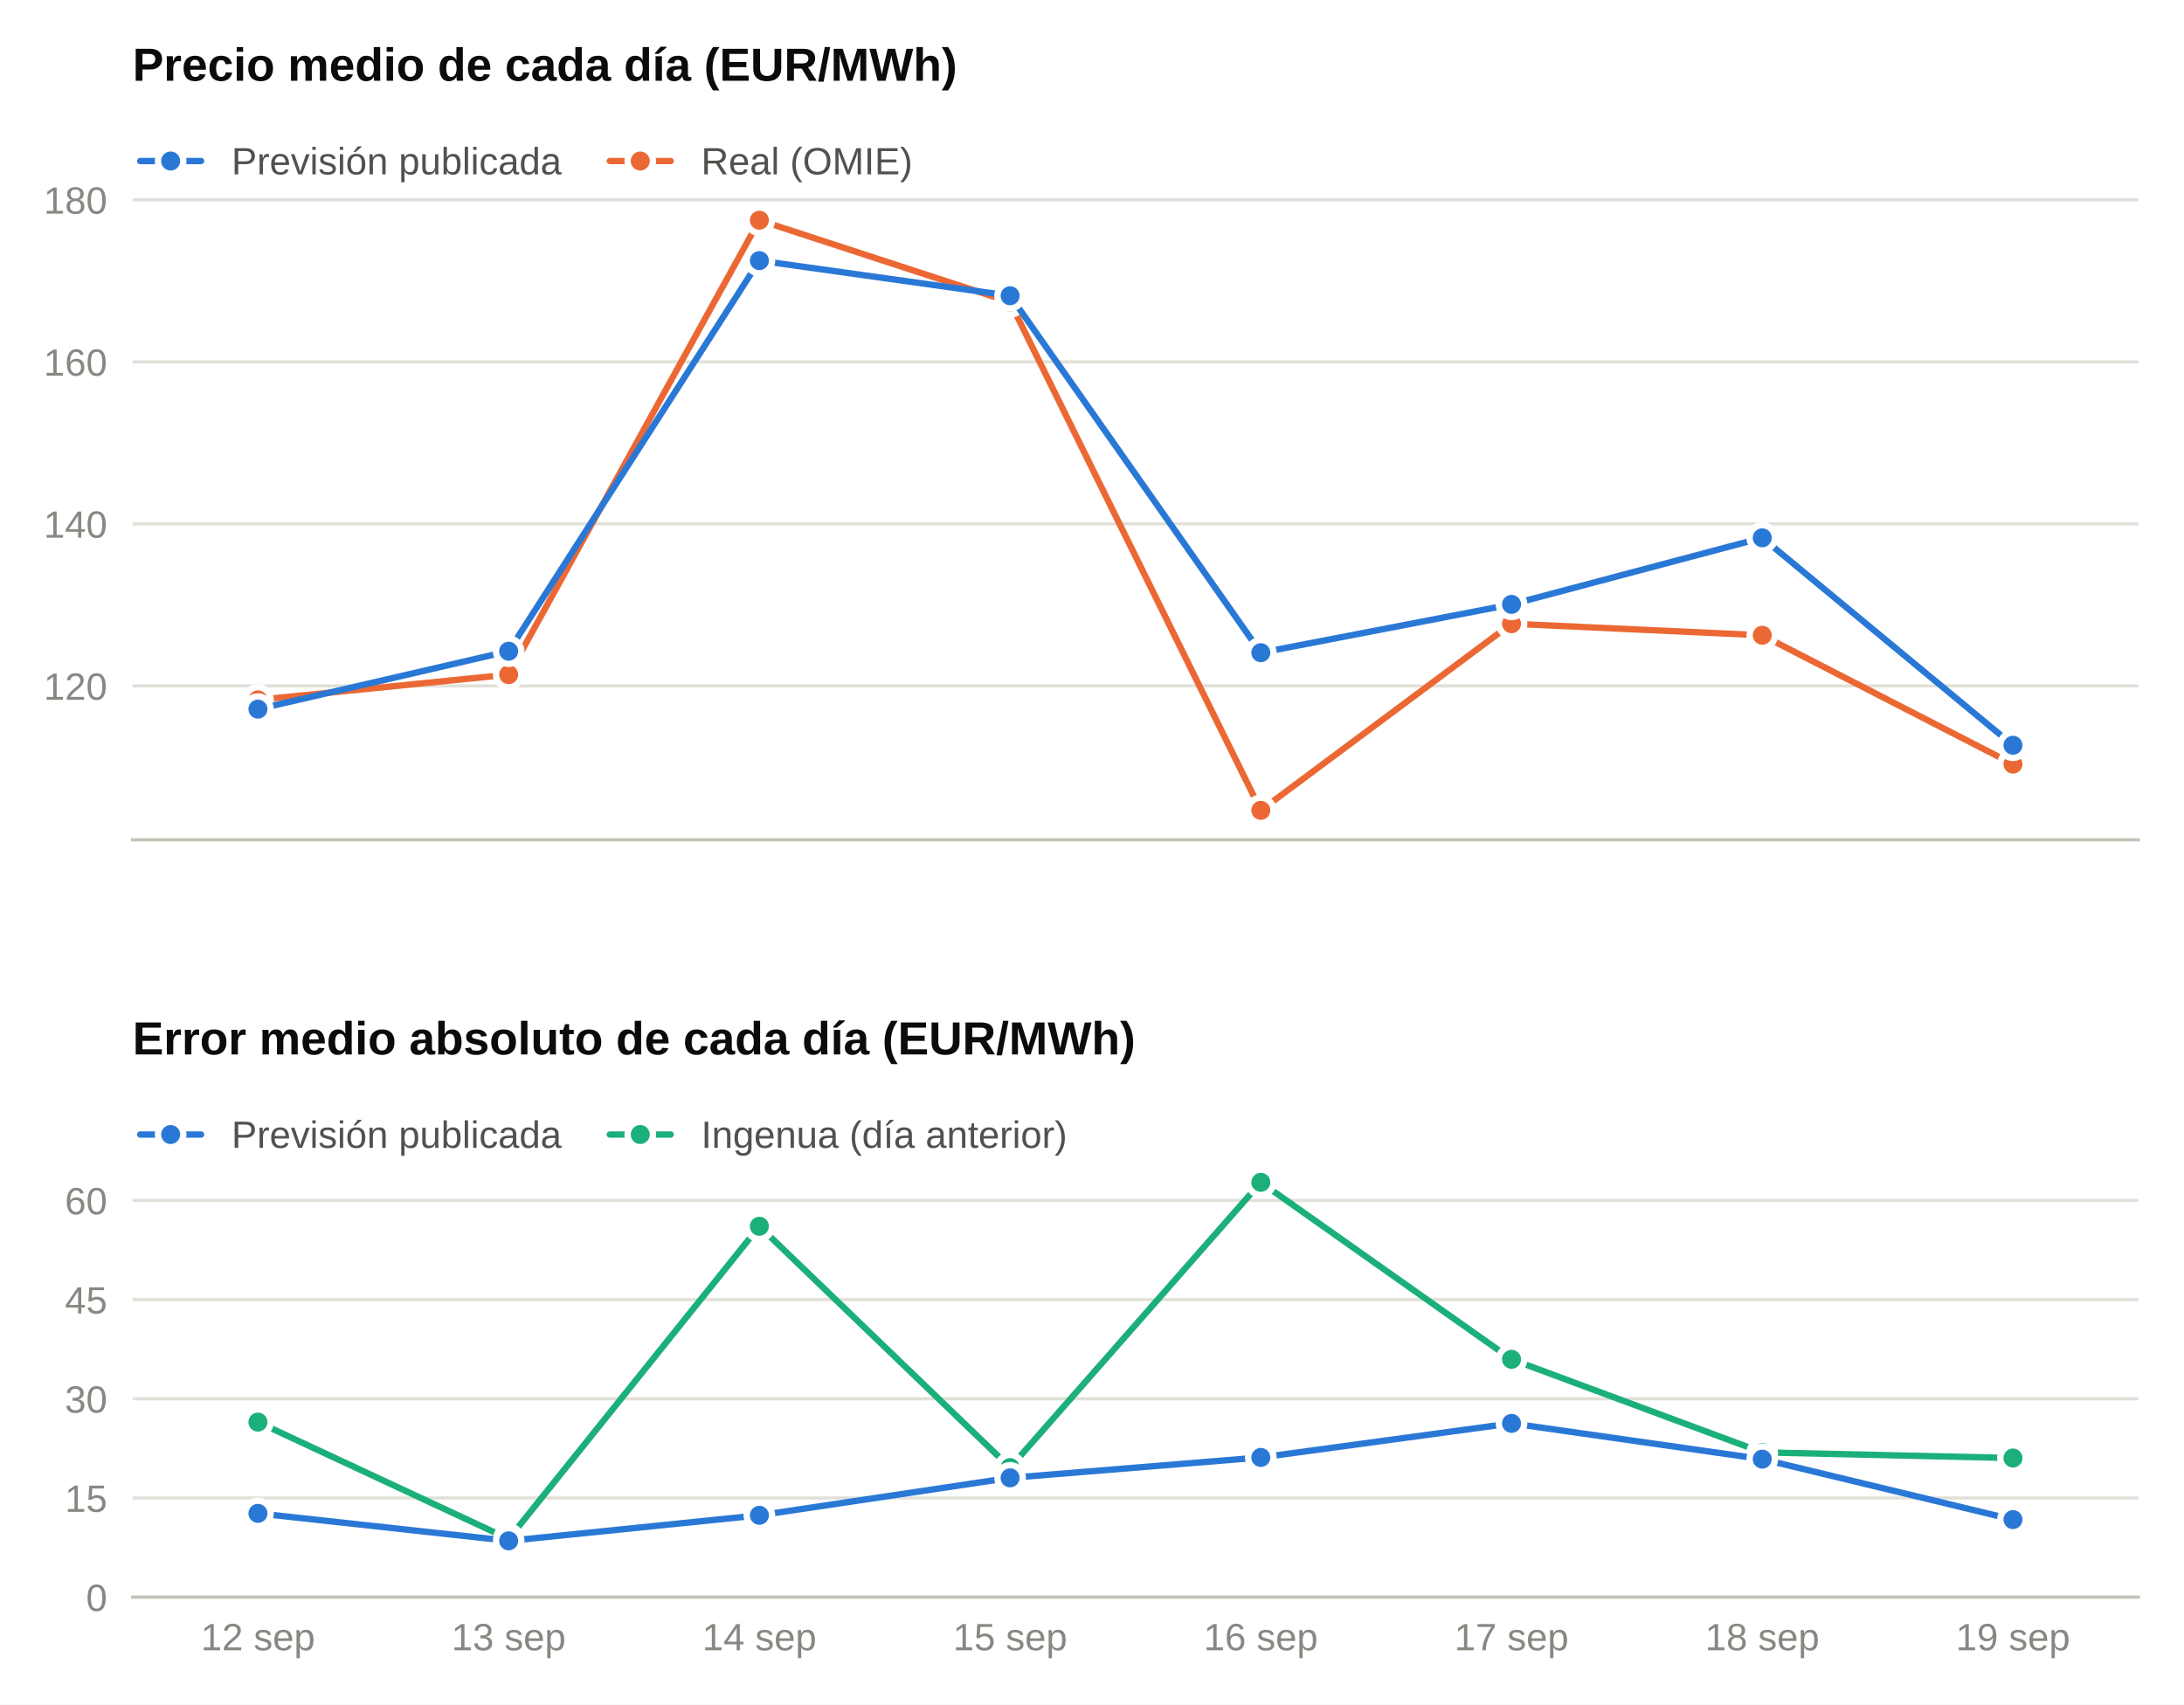
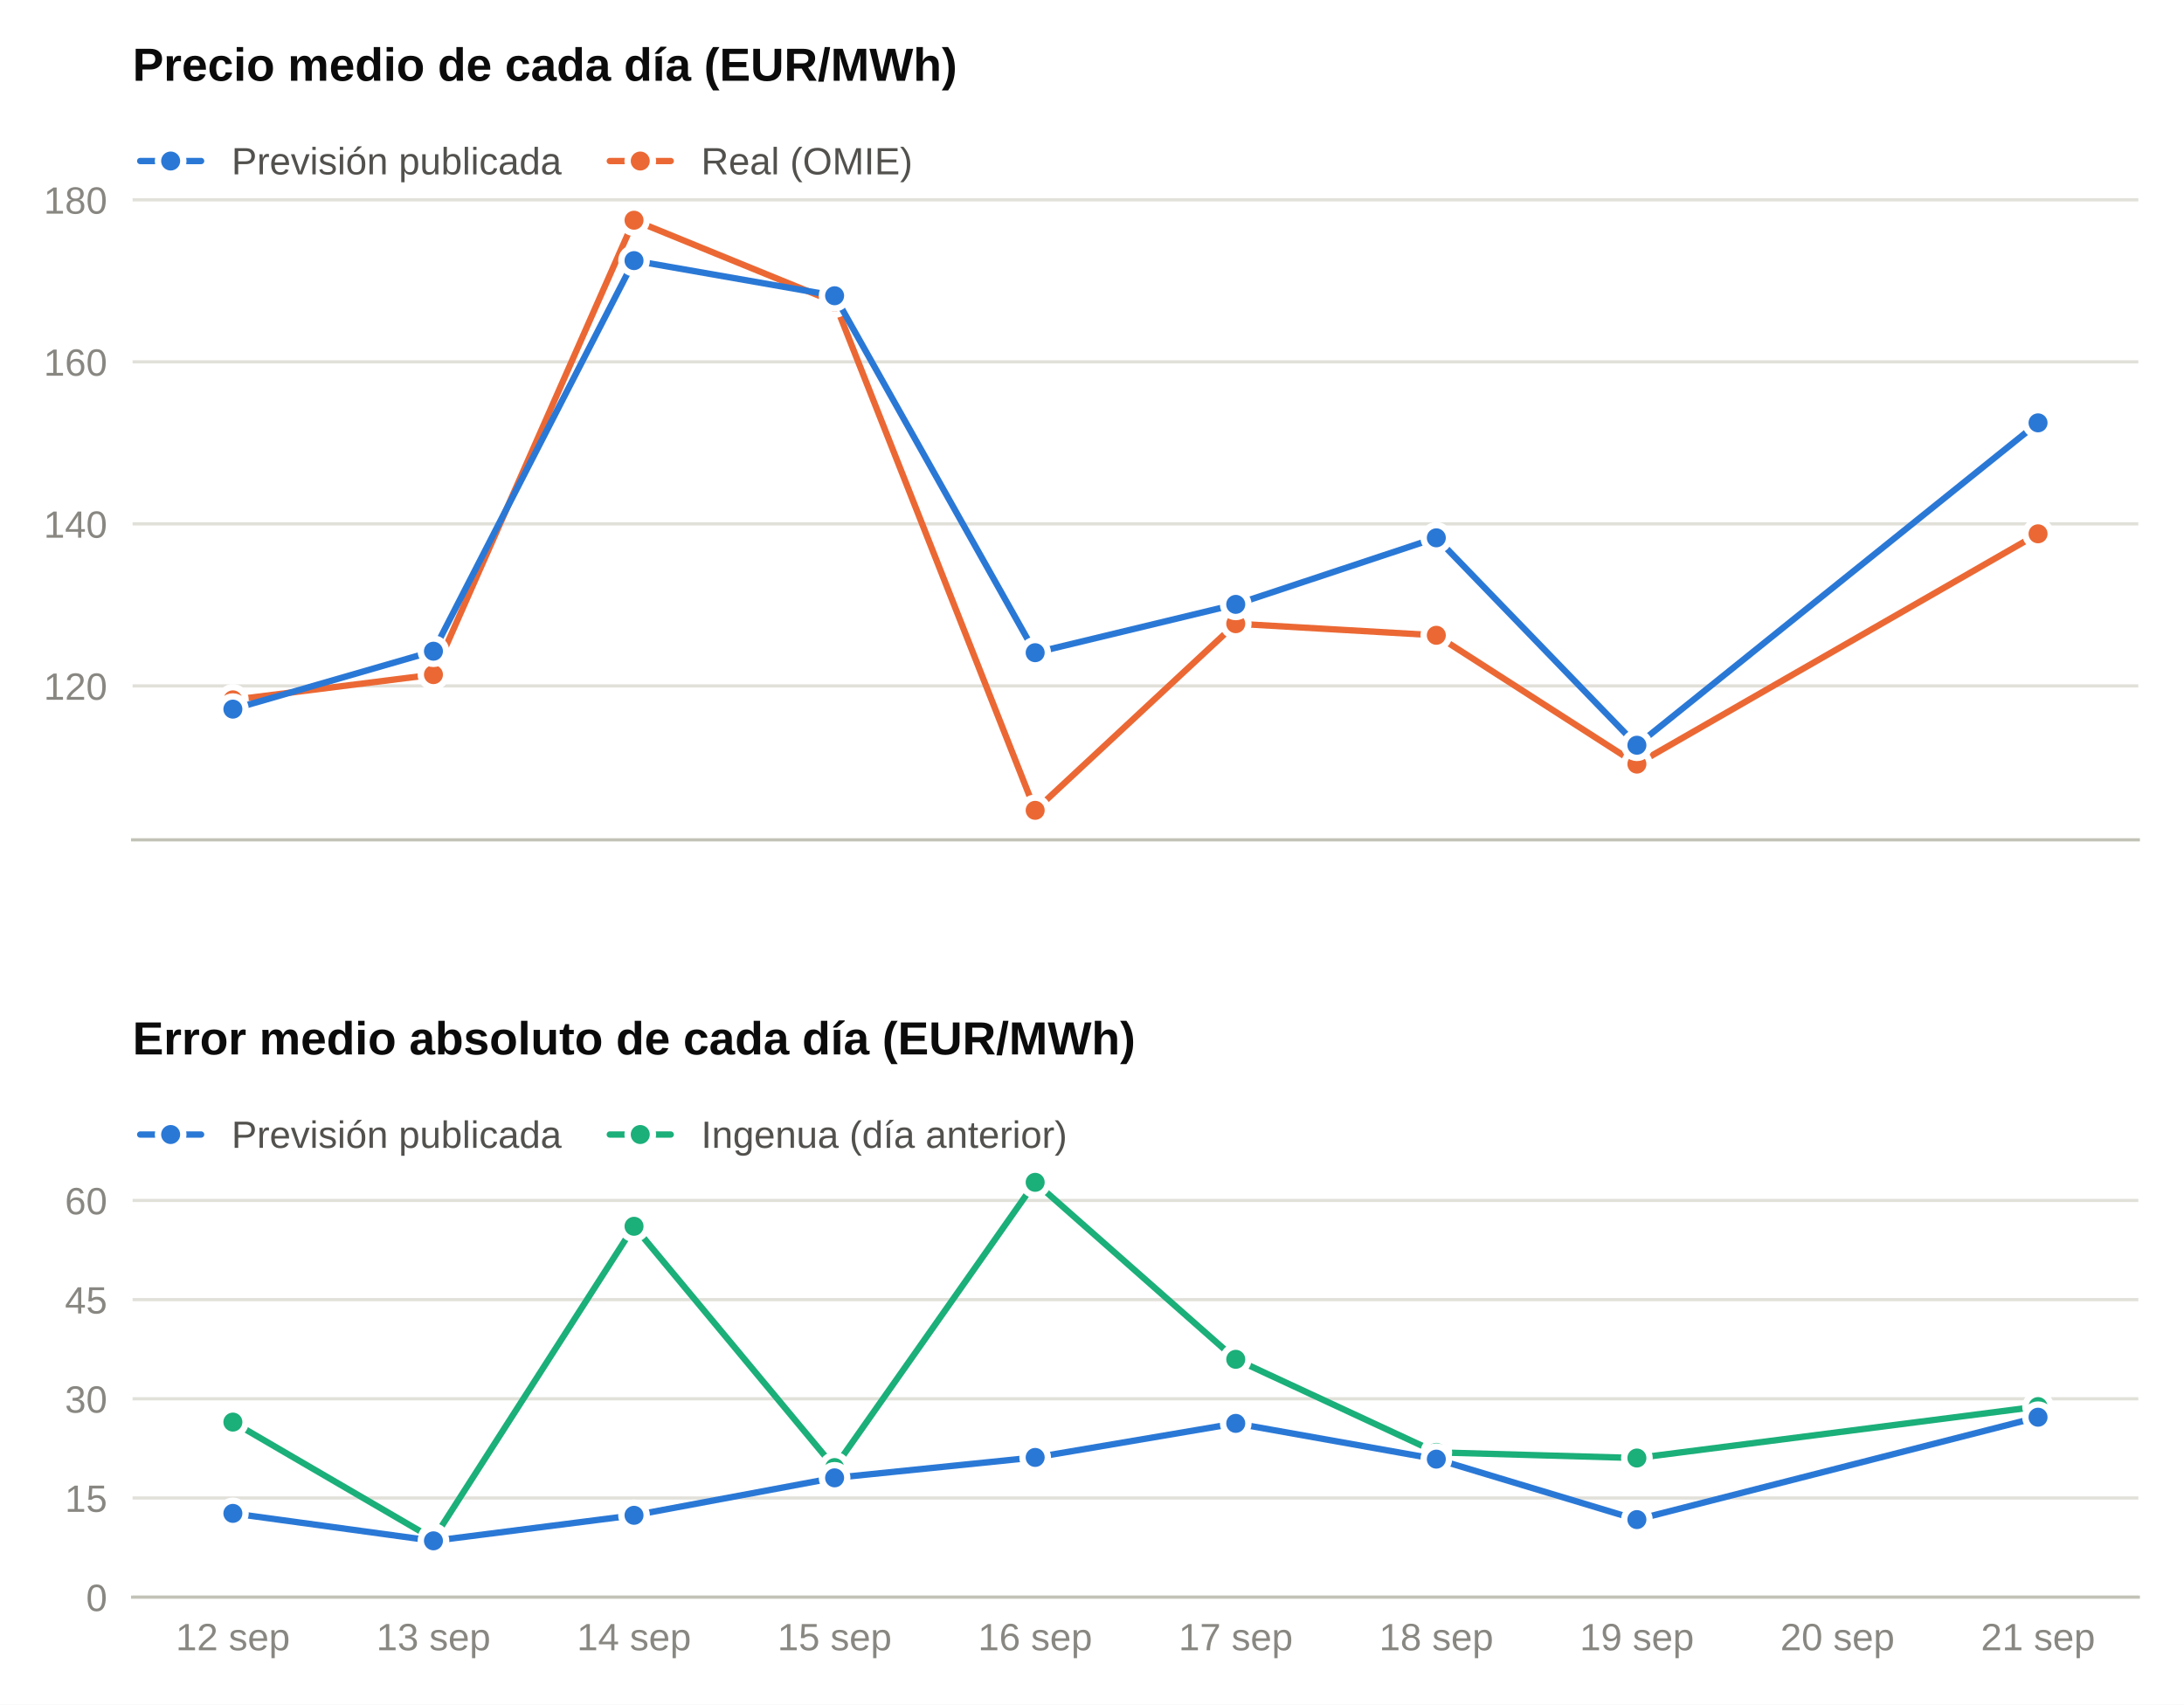
<svg xmlns="http://www.w3.org/2000/svg" xmlns:xlink="http://www.w3.org/1999/xlink" width="516.455pt" height="403.166pt" viewBox="0 0 516.455 403.166" version="1.1">
  <defs>
    <style type="text/css">*{stroke-linejoin: round; stroke-linecap: butt}</style>
  </defs>
  <g id="figure_1">
    <g id="patch_1">
      <path d="M 0 403.166  L 516.455 403.166  L 516.455 0  L 0 0  z " style="fill: #ffffff" />
    </g>
    <g id="axes_1">
      <g id="patch_2">
        <path d="M 31.355 198.629  L 505.655 198.629  L 505.655 45.103  L 31.355 45.103  z " style="fill: #ffffff" />
      </g>
      <g id="matplotlib.axis_1">
        <g id="xtick_1">
          <g id="line2d_1" />
        </g>
        <g id="xtick_2">
          <g id="line2d_2" />
        </g>
        <g id="xtick_3">
          <g id="line2d_3" />
        </g>
        <g id="xtick_4">
          <g id="line2d_4" />
        </g>
        <g id="xtick_5">
          <g id="line2d_5" />
        </g>
        <g id="xtick_6">
          <g id="line2d_6" />
        </g>
        <g id="xtick_7">
          <g id="line2d_7" />
        </g>
        <g id="xtick_8">
          <g id="line2d_8" />
        </g>
+         <g id="xtick_9">
+           <g id="line2d_9" />
+         </g>
+         <g id="xtick_10">
+           <g id="line2d_10" />
+         </g>
      </g>
      <g id="matplotlib.axis_2">
        <g id="ytick_1">
-           <g id="line2d_9">
+           <g id="line2d_11">
            <path d="M 31.355 162.22  L 505.655 162.22  " clip-path="url(#pcca6787718)" style="fill: none; stroke: #e1e0d9; stroke-width: 0.75; stroke-linecap: square" />
          </g>
-           <g id="line2d_10" />
+           <g id="line2d_12" />
          <g id="text_1">
            <text style="font-size: 9px; font-family: 'Segoe UI', 'Helvetica Neue', 'Arial', 'DejaVu Sans', sans-serif; text-anchor: end; fill: #898781" x="25.355" y="165.496" transform="rotate(-0 25.35469 165.4962)">120</text>
          </g>
        </g>
        <g id="ytick_2">
-           <g id="line2d_11">
+           <g id="line2d_13">
            <path d="M 31.355 123.899  L 505.655 123.899  " clip-path="url(#pcca6787718)" style="fill: none; stroke: #e1e0d9; stroke-width: 0.75; stroke-linecap: square" />
          </g>
-           <g id="line2d_12" />
+           <g id="line2d_14" />
          <g id="text_2">
            <text style="font-size: 9px; font-family: 'Segoe UI', 'Helvetica Neue', 'Arial', 'DejaVu Sans', sans-serif; text-anchor: end; fill: #898781" x="25.355" y="127.176" transform="rotate(-0 25.35469 127.1756)">140</text>
          </g>
        </g>
        <g id="ytick_3">
-           <g id="line2d_13">
+           <g id="line2d_15">
            <path d="M 31.355 85.579  L 505.655 85.579  " clip-path="url(#pcca6787718)" style="fill: none; stroke: #e1e0d9; stroke-width: 0.75; stroke-linecap: square" />
          </g>
-           <g id="line2d_14" />
+           <g id="line2d_16" />
          <g id="text_3">
            <text style="font-size: 9px; font-family: 'Segoe UI', 'Helvetica Neue', 'Arial', 'DejaVu Sans', sans-serif; text-anchor: end; fill: #898781" x="25.355" y="88.855" transform="rotate(-0 25.35469 88.85491)">160</text>
          </g>
        </g>
        <g id="ytick_4">
-           <g id="line2d_15">
+           <g id="line2d_17">
            <path d="M 31.355 47.258  L 505.655 47.258  " clip-path="url(#pcca6787718)" style="fill: none; stroke: #e1e0d9; stroke-width: 0.75; stroke-linecap: square" />
          </g>
-           <g id="line2d_16" />
+           <g id="line2d_18" />
          <g id="text_4">
            <text style="font-size: 9px; font-family: 'Segoe UI', 'Helvetica Neue', 'Arial', 'DejaVu Sans', sans-serif; text-anchor: end; fill: #898781" x="25.355" y="50.534" transform="rotate(-0 25.35469 50.53425)">180</text>
          </g>
        </g>
      </g>
-       <g id="line2d_17">
-         <path d="M 60.998 165.52  L 120.286 159.552  L 179.573 52.082  L 238.861 71.443  L 298.148 191.651  L 357.436 147.512  L 416.723 150.251  L 476.011 180.716  " clip-path="url(#pcca6787718)" style="fill: none; stroke: #eb6834; stroke-width: 1.5; stroke-linecap: round" />
+       <g id="line2d_19">
+         <path d="M 55.07 165.52  L 102.5 159.552  L 149.93 52.082  L 197.36 71.443  L 244.79 191.651  L 292.22 147.512  L 339.65 150.251  L 387.08 180.716  L 481.94 126.25  " clip-path="url(#pcca6787718)" style="fill: none; stroke: #eb6834; stroke-width: 1.5; stroke-linecap: round" />
        <defs>
          <path id="m348eba89e2" d="M 0 3  C 0.796 3 1.559 2.684 2.121 2.121  C 2.684 1.559 3 0.796 3 0  C 3 -0.796 2.684 -1.559 2.121 -2.121  C 1.559 -2.684 0.796 -3 0 -3  C -0.796 -3 -1.559 -2.684 -2.121 -2.121  C -2.684 -1.559 -3 -0.796 -3 0  C -3 0.796 -2.684 1.559 -2.121 2.121  C -1.559 2.684 -0.796 3 0 3  z " style="stroke: #ffffff; stroke-width: 1.5" />
        </defs>
        <g clip-path="url(#pcca6787718)">
-           <use xlink:href="#m348eba89e2" x="60.998" y="165.52" style="fill: #eb6834; stroke: #ffffff; stroke-width: 1.5" />
-           <use xlink:href="#m348eba89e2" x="120.286" y="159.552" style="fill: #eb6834; stroke: #ffffff; stroke-width: 1.5" />
-           <use xlink:href="#m348eba89e2" x="179.573" y="52.082" style="fill: #eb6834; stroke: #ffffff; stroke-width: 1.5" />
-           <use xlink:href="#m348eba89e2" x="238.861" y="71.443" style="fill: #eb6834; stroke: #ffffff; stroke-width: 1.5" />
-           <use xlink:href="#m348eba89e2" x="298.148" y="191.651" style="fill: #eb6834; stroke: #ffffff; stroke-width: 1.5" />
-           <use xlink:href="#m348eba89e2" x="357.436" y="147.512" style="fill: #eb6834; stroke: #ffffff; stroke-width: 1.5" />
-           <use xlink:href="#m348eba89e2" x="416.723" y="150.251" style="fill: #eb6834; stroke: #ffffff; stroke-width: 1.5" />
-           <use xlink:href="#m348eba89e2" x="476.011" y="180.716" style="fill: #eb6834; stroke: #ffffff; stroke-width: 1.5" />
+           <use xlink:href="#m348eba89e2" x="55.07" y="165.52" style="fill: #eb6834; stroke: #ffffff; stroke-width: 1.5" />
+           <use xlink:href="#m348eba89e2" x="102.5" y="159.552" style="fill: #eb6834; stroke: #ffffff; stroke-width: 1.5" />
+           <use xlink:href="#m348eba89e2" x="149.93" y="52.082" style="fill: #eb6834; stroke: #ffffff; stroke-width: 1.5" />
+           <use xlink:href="#m348eba89e2" x="197.36" y="71.443" style="fill: #eb6834; stroke: #ffffff; stroke-width: 1.5" />
+           <use xlink:href="#m348eba89e2" x="244.79" y="191.651" style="fill: #eb6834; stroke: #ffffff; stroke-width: 1.5" />
+           <use xlink:href="#m348eba89e2" x="292.22" y="147.512" style="fill: #eb6834; stroke: #ffffff; stroke-width: 1.5" />
+           <use xlink:href="#m348eba89e2" x="339.65" y="150.251" style="fill: #eb6834; stroke: #ffffff; stroke-width: 1.5" />
+           <use xlink:href="#m348eba89e2" x="387.08" y="180.716" style="fill: #eb6834; stroke: #ffffff; stroke-width: 1.5" />
+           <use xlink:href="#m348eba89e2" x="481.94" y="126.25" style="fill: #eb6834; stroke: #ffffff; stroke-width: 1.5" />
        </g>
      </g>
      <g id="patch_3">
        <path d="M 31.355 198.629  L 505.655 198.629  " style="fill: none; stroke: #c3c2b7; stroke-width: 0.75; stroke-linejoin: miter; stroke-linecap: square" />
      </g>
-       <g id="line2d_18">
-         <path d="M 60.998 167.715  L 120.286 154.018  L 179.573 61.638  L 238.861 69.946  L 298.148 154.368  L 357.436 142.94  L 416.723 127.2  L 476.011 176.254  " clip-path="url(#pcca6787718)" style="fill: none; stroke: #2a78d6; stroke-width: 1.5; stroke-linecap: round" />
+       <g id="line2d_20">
+         <path d="M 55.07 167.715  L 102.5 154.018  L 149.93 61.638  L 197.36 69.946  L 244.79 154.368  L 292.22 142.94  L 339.65 127.2  L 387.08 176.254  L 481.94 100.008  " clip-path="url(#pcca6787718)" style="fill: none; stroke: #2a78d6; stroke-width: 1.5; stroke-linecap: round" />
        <defs>
          <path id="m79700483b9" d="M 0 3  C 0.796 3 1.559 2.684 2.121 2.121  C 2.684 1.559 3 0.796 3 0  C 3 -0.796 2.684 -1.559 2.121 -2.121  C 1.559 -2.684 0.796 -3 0 -3  C -0.796 -3 -1.559 -2.684 -2.121 -2.121  C -2.684 -1.559 -3 -0.796 -3 0  C -3 0.796 -2.684 1.559 -2.121 2.121  C -1.559 2.684 -0.796 3 0 3  z " style="stroke: #ffffff; stroke-width: 1.5" />
        </defs>
        <g clip-path="url(#pcca6787718)">
-           <use xlink:href="#m79700483b9" x="60.998" y="167.715" style="fill: #2a78d6; stroke: #ffffff; stroke-width: 1.5" />
-           <use xlink:href="#m79700483b9" x="120.286" y="154.018" style="fill: #2a78d6; stroke: #ffffff; stroke-width: 1.5" />
-           <use xlink:href="#m79700483b9" x="179.573" y="61.638" style="fill: #2a78d6; stroke: #ffffff; stroke-width: 1.5" />
-           <use xlink:href="#m79700483b9" x="238.861" y="69.946" style="fill: #2a78d6; stroke: #ffffff; stroke-width: 1.5" />
-           <use xlink:href="#m79700483b9" x="298.148" y="154.368" style="fill: #2a78d6; stroke: #ffffff; stroke-width: 1.5" />
-           <use xlink:href="#m79700483b9" x="357.436" y="142.94" style="fill: #2a78d6; stroke: #ffffff; stroke-width: 1.5" />
-           <use xlink:href="#m79700483b9" x="416.723" y="127.2" style="fill: #2a78d6; stroke: #ffffff; stroke-width: 1.5" />
-           <use xlink:href="#m79700483b9" x="476.011" y="176.254" style="fill: #2a78d6; stroke: #ffffff; stroke-width: 1.5" />
+           <use xlink:href="#m79700483b9" x="55.07" y="167.715" style="fill: #2a78d6; stroke: #ffffff; stroke-width: 1.5" />
+           <use xlink:href="#m79700483b9" x="102.5" y="154.018" style="fill: #2a78d6; stroke: #ffffff; stroke-width: 1.5" />
+           <use xlink:href="#m79700483b9" x="149.93" y="61.638" style="fill: #2a78d6; stroke: #ffffff; stroke-width: 1.5" />
+           <use xlink:href="#m79700483b9" x="197.36" y="69.946" style="fill: #2a78d6; stroke: #ffffff; stroke-width: 1.5" />
+           <use xlink:href="#m79700483b9" x="244.79" y="154.368" style="fill: #2a78d6; stroke: #ffffff; stroke-width: 1.5" />
+           <use xlink:href="#m79700483b9" x="292.22" y="142.94" style="fill: #2a78d6; stroke: #ffffff; stroke-width: 1.5" />
+           <use xlink:href="#m79700483b9" x="339.65" y="127.2" style="fill: #2a78d6; stroke: #ffffff; stroke-width: 1.5" />
+           <use xlink:href="#m79700483b9" x="387.08" y="176.254" style="fill: #2a78d6; stroke: #ffffff; stroke-width: 1.5" />
+           <use xlink:href="#m79700483b9" x="481.94" y="100.008" style="fill: #2a78d6; stroke: #ffffff; stroke-width: 1.5" />
        </g>
      </g>
      <g id="text_5">
        <text style="font-weight: 600; font-size: 11px; font-family: 'Segoe UI', 'Helvetica Neue', 'Arial', 'DejaVu Sans', sans-serif; text-anchor: start; fill: #0b0b0b" x="31.355" y="19.103" transform="rotate(-0 31.35469 19.10328)">Precio medio de cada día (EUR/MWh)</text>
      </g>
      <g id="legend_1">
-         <g id="line2d_19">
+         <g id="line2d_21">
          <path d="M 33.155 38.083  L 40.355 38.083  L 47.555 38.083  " style="fill: none; stroke: #2a78d6; stroke-width: 1.5; stroke-linecap: round" />
          <g>
            <use xlink:href="#m79700483b9" x="40.355" y="38.083" style="fill: #2a78d6; stroke: #ffffff; stroke-width: 1.5" />
          </g>
        </g>
        <g id="text_6">
          <text style="font-size: 9px; font-family: 'Segoe UI', 'Helvetica Neue', 'Arial', 'DejaVu Sans', sans-serif; text-anchor: start; fill: #52514e" x="54.755" y="41.233" transform="rotate(-0 54.75469 41.23328)">Previsión publicada</text>
        </g>
-         <g id="line2d_20">
+         <g id="line2d_22">
          <path d="M 144.203 38.083  L 151.403 38.083  L 158.603 38.083  " style="fill: none; stroke: #eb6834; stroke-width: 1.5; stroke-linecap: round" />
          <g>
            <use xlink:href="#m348eba89e2" x="151.403" y="38.083" style="fill: #eb6834; stroke: #ffffff; stroke-width: 1.5" />
          </g>
        </g>
        <g id="text_7">
          <text style="font-size: 9px; font-family: 'Segoe UI', 'Helvetica Neue', 'Arial', 'DejaVu Sans', sans-serif; text-anchor: start; fill: #52514e" x="165.803" y="41.233" transform="rotate(-0 165.8034 41.23328)">Real (OMIE)</text>
        </g>
      </g>
    </g>
    <g id="axes_2">
      <g id="patch_4">
        <path d="M 31.355 377.743  L 505.655 377.743  L 505.655 275.393  L 31.355 275.393  z " style="fill: #ffffff" />
      </g>
      <g id="matplotlib.axis_3">
-         <g id="xtick_9">
-           <g id="line2d_21" />
-           <g id="text_8">
-             <text style="font-size: 9px; font-family: 'Segoe UI', 'Helvetica Neue', 'Arial', 'DejaVu Sans', sans-serif; text-anchor: middle; fill: #898781" x="60.998" y="390.296" transform="rotate(-0 60.99844 390.2955)">12 sep</text>
-           </g>
-         </g>
-         <g id="xtick_10">
-           <g id="line2d_22" />
-           <g id="text_9">
-             <text style="font-size: 9px; font-family: 'Segoe UI', 'Helvetica Neue', 'Arial', 'DejaVu Sans', sans-serif; text-anchor: middle; fill: #898781" x="120.286" y="390.296" transform="rotate(-0 120.2859 390.2955)">13 sep</text>
-           </g>
-         </g>
        <g id="xtick_11">
          <g id="line2d_23" />
-           <g id="text_10">
-             <text style="font-size: 9px; font-family: 'Segoe UI', 'Helvetica Neue', 'Arial', 'DejaVu Sans', sans-serif; text-anchor: middle; fill: #898781" x="179.573" y="390.296" transform="rotate(-0 179.5734 390.2955)">14 sep</text>
+           <g id="text_8">
+             <text style="font-size: 9px; font-family: 'Segoe UI', 'Helvetica Neue', 'Arial', 'DejaVu Sans', sans-serif; text-anchor: middle; fill: #898781" x="55.07" y="390.296" transform="rotate(-0 55.06969 390.2955)">12 sep</text>
          </g>
        </g>
        <g id="xtick_12">
          <g id="line2d_24" />
-           <g id="text_11">
-             <text style="font-size: 9px; font-family: 'Segoe UI', 'Helvetica Neue', 'Arial', 'DejaVu Sans', sans-serif; text-anchor: middle; fill: #898781" x="238.861" y="390.296" transform="rotate(-0 238.8609 390.2955)">15 sep</text>
+           <g id="text_9">
+             <text style="font-size: 9px; font-family: 'Segoe UI', 'Helvetica Neue', 'Arial', 'DejaVu Sans', sans-serif; text-anchor: middle; fill: #898781" x="102.5" y="390.296" transform="rotate(-0 102.4997 390.2955)">13 sep</text>
          </g>
        </g>
        <g id="xtick_13">
          <g id="line2d_25" />
-           <g id="text_12">
-             <text style="font-size: 9px; font-family: 'Segoe UI', 'Helvetica Neue', 'Arial', 'DejaVu Sans', sans-serif; text-anchor: middle; fill: #898781" x="298.148" y="390.296" transform="rotate(-0 298.1484 390.2955)">16 sep</text>
+           <g id="text_10">
+             <text style="font-size: 9px; font-family: 'Segoe UI', 'Helvetica Neue', 'Arial', 'DejaVu Sans', sans-serif; text-anchor: middle; fill: #898781" x="149.93" y="390.296" transform="rotate(-0 149.9297 390.2955)">14 sep</text>
          </g>
        </g>
        <g id="xtick_14">
          <g id="line2d_26" />
-           <g id="text_13">
-             <text style="font-size: 9px; font-family: 'Segoe UI', 'Helvetica Neue', 'Arial', 'DejaVu Sans', sans-serif; text-anchor: middle; fill: #898781" x="357.436" y="390.296" transform="rotate(-0 357.4359 390.2955)">17 sep</text>
+           <g id="text_11">
+             <text style="font-size: 9px; font-family: 'Segoe UI', 'Helvetica Neue', 'Arial', 'DejaVu Sans', sans-serif; text-anchor: middle; fill: #898781" x="197.36" y="390.296" transform="rotate(-0 197.3597 390.2955)">15 sep</text>
          </g>
        </g>
        <g id="xtick_15">
          <g id="line2d_27" />
-           <g id="text_14">
-             <text style="font-size: 9px; font-family: 'Segoe UI', 'Helvetica Neue', 'Arial', 'DejaVu Sans', sans-serif; text-anchor: middle; fill: #898781" x="416.723" y="390.296" transform="rotate(-0 416.7234 390.2955)">18 sep</text>
+           <g id="text_12">
+             <text style="font-size: 9px; font-family: 'Segoe UI', 'Helvetica Neue', 'Arial', 'DejaVu Sans', sans-serif; text-anchor: middle; fill: #898781" x="244.79" y="390.296" transform="rotate(-0 244.7897 390.2955)">16 sep</text>
          </g>
        </g>
        <g id="xtick_16">
          <g id="line2d_28" />
+           <g id="text_13">
+             <text style="font-size: 9px; font-family: 'Segoe UI', 'Helvetica Neue', 'Arial', 'DejaVu Sans', sans-serif; text-anchor: middle; fill: #898781" x="292.22" y="390.296" transform="rotate(-0 292.2197 390.2955)">17 sep</text>
+           </g>
+         </g>
+         <g id="xtick_17">
+           <g id="line2d_29" />
+           <g id="text_14">
+             <text style="font-size: 9px; font-family: 'Segoe UI', 'Helvetica Neue', 'Arial', 'DejaVu Sans', sans-serif; text-anchor: middle; fill: #898781" x="339.65" y="390.296" transform="rotate(-0 339.6497 390.2955)">18 sep</text>
+           </g>
+         </g>
+         <g id="xtick_18">
+           <g id="line2d_30" />
          <g id="text_15">
-             <text style="font-size: 9px; font-family: 'Segoe UI', 'Helvetica Neue', 'Arial', 'DejaVu Sans', sans-serif; text-anchor: middle; fill: #898781" x="476.011" y="390.296" transform="rotate(-0 476.0109 390.2955)">19 sep</text>
+             <text style="font-size: 9px; font-family: 'Segoe UI', 'Helvetica Neue', 'Arial', 'DejaVu Sans', sans-serif; text-anchor: middle; fill: #898781" x="387.08" y="390.296" transform="rotate(-0 387.0797 390.2955)">19 sep</text>
+           </g>
+         </g>
+         <g id="xtick_19">
+           <g id="line2d_31" />
+           <g id="text_16">
+             <text style="font-size: 9px; font-family: 'Segoe UI', 'Helvetica Neue', 'Arial', 'DejaVu Sans', sans-serif; text-anchor: middle; fill: #898781" x="434.51" y="390.296" transform="rotate(-0 434.5097 390.2955)">20 sep</text>
+           </g>
+         </g>
+         <g id="xtick_20">
+           <g id="line2d_32" />
+           <g id="text_17">
+             <text style="font-size: 9px; font-family: 'Segoe UI', 'Helvetica Neue', 'Arial', 'DejaVu Sans', sans-serif; text-anchor: middle; fill: #898781" x="481.94" y="390.296" transform="rotate(-0 481.9397 390.2955)">21 sep</text>
          </g>
        </g>
      </g>
      <g id="matplotlib.axis_4">
        <g id="ytick_5">
-           <g id="line2d_29">
+           <g id="line2d_33">
            <path d="M 31.355 377.743  L 505.655 377.743  " clip-path="url(#pa7844a86a4)" style="fill: none; stroke: #e1e0d9; stroke-width: 0.75; stroke-linecap: square" />
-           </g>
-           <g id="line2d_30" />
-           <g id="text_16">
-             <text style="font-size: 9px; font-family: 'Segoe UI', 'Helvetica Neue', 'Arial', 'DejaVu Sans', sans-serif; text-anchor: end; fill: #898781" x="25.355" y="381.019" transform="rotate(-0 25.35469 381.0194)">0</text>
-           </g>
-         </g>
-         <g id="ytick_6">
-           <g id="line2d_31">
-             <path d="M 31.355 354.286  L 505.655 354.286  " clip-path="url(#pa7844a86a4)" style="fill: none; stroke: #e1e0d9; stroke-width: 0.75; stroke-linecap: square" />
-           </g>
-           <g id="line2d_32" />
-           <g id="text_17">
-             <text style="font-size: 9px; font-family: 'Segoe UI', 'Helvetica Neue', 'Arial', 'DejaVu Sans', sans-serif; text-anchor: end; fill: #898781" x="25.355" y="357.562" transform="rotate(-0 25.35469 357.562)">15</text>
-           </g>
-         </g>
-         <g id="ytick_7">
-           <g id="line2d_33">
-             <path d="M 31.355 330.828  L 505.655 330.828  " clip-path="url(#pa7844a86a4)" style="fill: none; stroke: #e1e0d9; stroke-width: 0.75; stroke-linecap: square" />
          </g>
          <g id="line2d_34" />
          <g id="text_18">
-             <text style="font-size: 9px; font-family: 'Segoe UI', 'Helvetica Neue', 'Arial', 'DejaVu Sans', sans-serif; text-anchor: end; fill: #898781" x="25.355" y="334.105" transform="rotate(-0 25.35469 334.1046)">30</text>
-           </g>
-         </g>
-         <g id="ytick_8">
+             <text style="font-size: 9px; font-family: 'Segoe UI', 'Helvetica Neue', 'Arial', 'DejaVu Sans', sans-serif; text-anchor: end; fill: #898781" x="25.355" y="381.019" transform="rotate(-0 25.35469 381.0194)">0</text>
+           </g>
+         </g>
+         <g id="ytick_6">
          <g id="line2d_35">
-             <path d="M 31.355 307.371  L 505.655 307.371  " clip-path="url(#pa7844a86a4)" style="fill: none; stroke: #e1e0d9; stroke-width: 0.75; stroke-linecap: square" />
+             <path d="M 31.355 354.286  L 505.655 354.286  " clip-path="url(#pa7844a86a4)" style="fill: none; stroke: #e1e0d9; stroke-width: 0.75; stroke-linecap: square" />
          </g>
          <g id="line2d_36" />
          <g id="text_19">
-             <text style="font-size: 9px; font-family: 'Segoe UI', 'Helvetica Neue', 'Arial', 'DejaVu Sans', sans-serif; text-anchor: end; fill: #898781" x="25.355" y="310.647" transform="rotate(-0 25.35469 310.6472)">45</text>
-           </g>
-         </g>
-         <g id="ytick_9">
+             <text style="font-size: 9px; font-family: 'Segoe UI', 'Helvetica Neue', 'Arial', 'DejaVu Sans', sans-serif; text-anchor: end; fill: #898781" x="25.355" y="357.562" transform="rotate(-0 25.35469 357.562)">15</text>
+           </g>
+         </g>
+         <g id="ytick_7">
          <g id="line2d_37">
-             <path d="M 31.355 283.914  L 505.655 283.914  " clip-path="url(#pa7844a86a4)" style="fill: none; stroke: #e1e0d9; stroke-width: 0.75; stroke-linecap: square" />
+             <path d="M 31.355 330.828  L 505.655 330.828  " clip-path="url(#pa7844a86a4)" style="fill: none; stroke: #e1e0d9; stroke-width: 0.75; stroke-linecap: square" />
          </g>
          <g id="line2d_38" />
          <g id="text_20">
+             <text style="font-size: 9px; font-family: 'Segoe UI', 'Helvetica Neue', 'Arial', 'DejaVu Sans', sans-serif; text-anchor: end; fill: #898781" x="25.355" y="334.105" transform="rotate(-0 25.35469 334.1046)">30</text>
+           </g>
+         </g>
+         <g id="ytick_8">
+           <g id="line2d_39">
+             <path d="M 31.355 307.371  L 505.655 307.371  " clip-path="url(#pa7844a86a4)" style="fill: none; stroke: #e1e0d9; stroke-width: 0.75; stroke-linecap: square" />
+           </g>
+           <g id="line2d_40" />
+           <g id="text_21">
+             <text style="font-size: 9px; font-family: 'Segoe UI', 'Helvetica Neue', 'Arial', 'DejaVu Sans', sans-serif; text-anchor: end; fill: #898781" x="25.355" y="310.647" transform="rotate(-0 25.35469 310.6472)">45</text>
+           </g>
+         </g>
+         <g id="ytick_9">
+           <g id="line2d_41">
+             <path d="M 31.355 283.914  L 505.655 283.914  " clip-path="url(#pa7844a86a4)" style="fill: none; stroke: #e1e0d9; stroke-width: 0.75; stroke-linecap: square" />
+           </g>
+           <g id="line2d_42" />
+           <g id="text_22">
            <text style="font-size: 9px; font-family: 'Segoe UI', 'Helvetica Neue', 'Arial', 'DejaVu Sans', sans-serif; text-anchor: end; fill: #898781" x="25.355" y="287.19" transform="rotate(-0 25.35469 287.1898)">60</text>
          </g>
        </g>
      </g>
-       <g id="line2d_39">
-         <path d="M 60.998 336.338  L 120.286 363.971  L 179.573 290.029  L 238.861 347.095  L 298.148 279.632  L 357.436 321.49  L 416.723 343.494  L 476.011 344.837  " clip-path="url(#pa7844a86a4)" style="fill: none; stroke: #1baf7a; stroke-width: 1.5; stroke-linecap: round" />
+       <g id="line2d_43">
+         <path d="M 55.07 336.338  L 102.5 363.971  L 149.93 290.029  L 197.36 347.095  L 244.79 279.632  L 292.22 321.49  L 339.65 343.494  L 387.08 344.837  L 481.94 332.669  " clip-path="url(#pa7844a86a4)" style="fill: none; stroke: #1baf7a; stroke-width: 1.5; stroke-linecap: round" />
        <defs>
          <path id="m23fb859ee0" d="M 0 3  C 0.796 3 1.559 2.684 2.121 2.121  C 2.684 1.559 3 0.796 3 0  C 3 -0.796 2.684 -1.559 2.121 -2.121  C 1.559 -2.684 0.796 -3 0 -3  C -0.796 -3 -1.559 -2.684 -2.121 -2.121  C -2.684 -1.559 -3 -0.796 -3 0  C -3 0.796 -2.684 1.559 -2.121 2.121  C -1.559 2.684 -0.796 3 0 3  z " style="stroke: #ffffff; stroke-width: 1.5" />
        </defs>
        <g clip-path="url(#pa7844a86a4)">
-           <use xlink:href="#m23fb859ee0" x="60.998" y="336.338" style="fill: #1baf7a; stroke: #ffffff; stroke-width: 1.5" />
-           <use xlink:href="#m23fb859ee0" x="120.286" y="363.971" style="fill: #1baf7a; stroke: #ffffff; stroke-width: 1.5" />
-           <use xlink:href="#m23fb859ee0" x="179.573" y="290.029" style="fill: #1baf7a; stroke: #ffffff; stroke-width: 1.5" />
-           <use xlink:href="#m23fb859ee0" x="238.861" y="347.095" style="fill: #1baf7a; stroke: #ffffff; stroke-width: 1.5" />
-           <use xlink:href="#m23fb859ee0" x="298.148" y="279.632" style="fill: #1baf7a; stroke: #ffffff; stroke-width: 1.5" />
-           <use xlink:href="#m23fb859ee0" x="357.436" y="321.49" style="fill: #1baf7a; stroke: #ffffff; stroke-width: 1.5" />
-           <use xlink:href="#m23fb859ee0" x="416.723" y="343.494" style="fill: #1baf7a; stroke: #ffffff; stroke-width: 1.5" />
-           <use xlink:href="#m23fb859ee0" x="476.011" y="344.837" style="fill: #1baf7a; stroke: #ffffff; stroke-width: 1.5" />
+           <use xlink:href="#m23fb859ee0" x="55.07" y="336.338" style="fill: #1baf7a; stroke: #ffffff; stroke-width: 1.5" />
+           <use xlink:href="#m23fb859ee0" x="102.5" y="363.971" style="fill: #1baf7a; stroke: #ffffff; stroke-width: 1.5" />
+           <use xlink:href="#m23fb859ee0" x="149.93" y="290.029" style="fill: #1baf7a; stroke: #ffffff; stroke-width: 1.5" />
+           <use xlink:href="#m23fb859ee0" x="197.36" y="347.095" style="fill: #1baf7a; stroke: #ffffff; stroke-width: 1.5" />
+           <use xlink:href="#m23fb859ee0" x="244.79" y="279.632" style="fill: #1baf7a; stroke: #ffffff; stroke-width: 1.5" />
+           <use xlink:href="#m23fb859ee0" x="292.22" y="321.49" style="fill: #1baf7a; stroke: #ffffff; stroke-width: 1.5" />
+           <use xlink:href="#m23fb859ee0" x="339.65" y="343.494" style="fill: #1baf7a; stroke: #ffffff; stroke-width: 1.5" />
+           <use xlink:href="#m23fb859ee0" x="387.08" y="344.837" style="fill: #1baf7a; stroke: #ffffff; stroke-width: 1.5" />
+           <use xlink:href="#m23fb859ee0" x="481.94" y="332.669" style="fill: #1baf7a; stroke: #ffffff; stroke-width: 1.5" />
        </g>
      </g>
      <g id="patch_5">
        <path d="M 31.355 377.743  L 505.655 377.743  " style="fill: none; stroke: #c3c2b7; stroke-width: 0.75; stroke-linejoin: miter; stroke-linecap: square" />
      </g>
-       <g id="line2d_40">
-         <path d="M 60.998 357.928  L 120.286 364.42  L 179.573 358.384  L 238.861 349.524  L 298.148 344.695  L 357.436 336.642  L 416.723 345.098  L 476.011 359.395  " clip-path="url(#pa7844a86a4)" style="fill: none; stroke: #2a78d6; stroke-width: 1.5; stroke-linecap: round" />
+       <g id="line2d_44">
+         <path d="M 55.07 357.928  L 102.5 364.42  L 149.93 358.384  L 197.36 349.524  L 244.79 344.695  L 292.22 336.642  L 339.65 345.098  L 387.08 359.395  L 481.94 335.185  " clip-path="url(#pa7844a86a4)" style="fill: none; stroke: #2a78d6; stroke-width: 1.5; stroke-linecap: round" />
        <g clip-path="url(#pa7844a86a4)">
-           <use xlink:href="#m79700483b9" x="60.998" y="357.928" style="fill: #2a78d6; stroke: #ffffff; stroke-width: 1.5" />
-           <use xlink:href="#m79700483b9" x="120.286" y="364.42" style="fill: #2a78d6; stroke: #ffffff; stroke-width: 1.5" />
-           <use xlink:href="#m79700483b9" x="179.573" y="358.384" style="fill: #2a78d6; stroke: #ffffff; stroke-width: 1.5" />
-           <use xlink:href="#m79700483b9" x="238.861" y="349.524" style="fill: #2a78d6; stroke: #ffffff; stroke-width: 1.5" />
-           <use xlink:href="#m79700483b9" x="298.148" y="344.695" style="fill: #2a78d6; stroke: #ffffff; stroke-width: 1.5" />
-           <use xlink:href="#m79700483b9" x="357.436" y="336.642" style="fill: #2a78d6; stroke: #ffffff; stroke-width: 1.5" />
-           <use xlink:href="#m79700483b9" x="416.723" y="345.098" style="fill: #2a78d6; stroke: #ffffff; stroke-width: 1.5" />
-           <use xlink:href="#m79700483b9" x="476.011" y="359.395" style="fill: #2a78d6; stroke: #ffffff; stroke-width: 1.5" />
-         </g>
-       </g>
-       <g id="text_21">
+           <use xlink:href="#m79700483b9" x="55.07" y="357.928" style="fill: #2a78d6; stroke: #ffffff; stroke-width: 1.5" />
+           <use xlink:href="#m79700483b9" x="102.5" y="364.42" style="fill: #2a78d6; stroke: #ffffff; stroke-width: 1.5" />
+           <use xlink:href="#m79700483b9" x="149.93" y="358.384" style="fill: #2a78d6; stroke: #ffffff; stroke-width: 1.5" />
+           <use xlink:href="#m79700483b9" x="197.36" y="349.524" style="fill: #2a78d6; stroke: #ffffff; stroke-width: 1.5" />
+           <use xlink:href="#m79700483b9" x="244.79" y="344.695" style="fill: #2a78d6; stroke: #ffffff; stroke-width: 1.5" />
+           <use xlink:href="#m79700483b9" x="292.22" y="336.642" style="fill: #2a78d6; stroke: #ffffff; stroke-width: 1.5" />
+           <use xlink:href="#m79700483b9" x="339.65" y="345.098" style="fill: #2a78d6; stroke: #ffffff; stroke-width: 1.5" />
+           <use xlink:href="#m79700483b9" x="387.08" y="359.395" style="fill: #2a78d6; stroke: #ffffff; stroke-width: 1.5" />
+           <use xlink:href="#m79700483b9" x="481.94" y="335.185" style="fill: #2a78d6; stroke: #ffffff; stroke-width: 1.5" />
+         </g>
+       </g>
+       <g id="text_23">
        <text style="font-weight: 600; font-size: 11px; font-family: 'Segoe UI', 'Helvetica Neue', 'Arial', 'DejaVu Sans', sans-serif; text-anchor: start; fill: #0b0b0b" x="31.355" y="249.393" transform="rotate(-0 31.35469 249.3925)">Error medio absoluto de cada día (EUR/MWh)</text>
      </g>
      <g id="legend_2">
-         <g id="line2d_41">
+         <g id="line2d_45">
          <path d="M 33.155 268.325  L 40.355 268.325  L 47.555 268.325  " style="fill: none; stroke: #2a78d6; stroke-width: 1.5; stroke-linecap: round" />
          <g>
            <use xlink:href="#m79700483b9" x="40.355" y="268.325" style="fill: #2a78d6; stroke: #ffffff; stroke-width: 1.5" />
          </g>
        </g>
-         <g id="text_22">
+         <g id="text_24">
          <text style="font-size: 9px; font-family: 'Segoe UI', 'Helvetica Neue', 'Arial', 'DejaVu Sans', sans-serif; text-anchor: start; fill: #52514e" x="54.755" y="271.475" transform="rotate(-0 54.75469 271.4747)">Previsión publicada</text>
        </g>
-         <g id="line2d_42">
+         <g id="line2d_46">
          <path d="M 144.203 268.325  L 151.403 268.325  L 158.603 268.325  " style="fill: none; stroke: #1baf7a; stroke-width: 1.5; stroke-linecap: round" />
          <g>
            <use xlink:href="#m23fb859ee0" x="151.403" y="268.325" style="fill: #1baf7a; stroke: #ffffff; stroke-width: 1.5" />
          </g>
        </g>
-         <g id="text_23">
+         <g id="text_25">
          <text style="font-size: 9px; font-family: 'Segoe UI', 'Helvetica Neue', 'Arial', 'DejaVu Sans', sans-serif; text-anchor: start; fill: #52514e" x="165.803" y="271.475" transform="rotate(-0 165.8034 271.4747)">Ingenua (día anterior)</text>
        </g>
      </g>
    </g>
  </g>
  <defs>
    <clipPath id="pcca6787718">
      <rect x="31.355" y="45.103" width="474.3" height="153.526" />
    </clipPath>
    <clipPath id="pa7844a86a4">
      <rect x="31.355" y="275.393" width="474.3" height="102.351" />
    </clipPath>
  </defs>
</svg>
